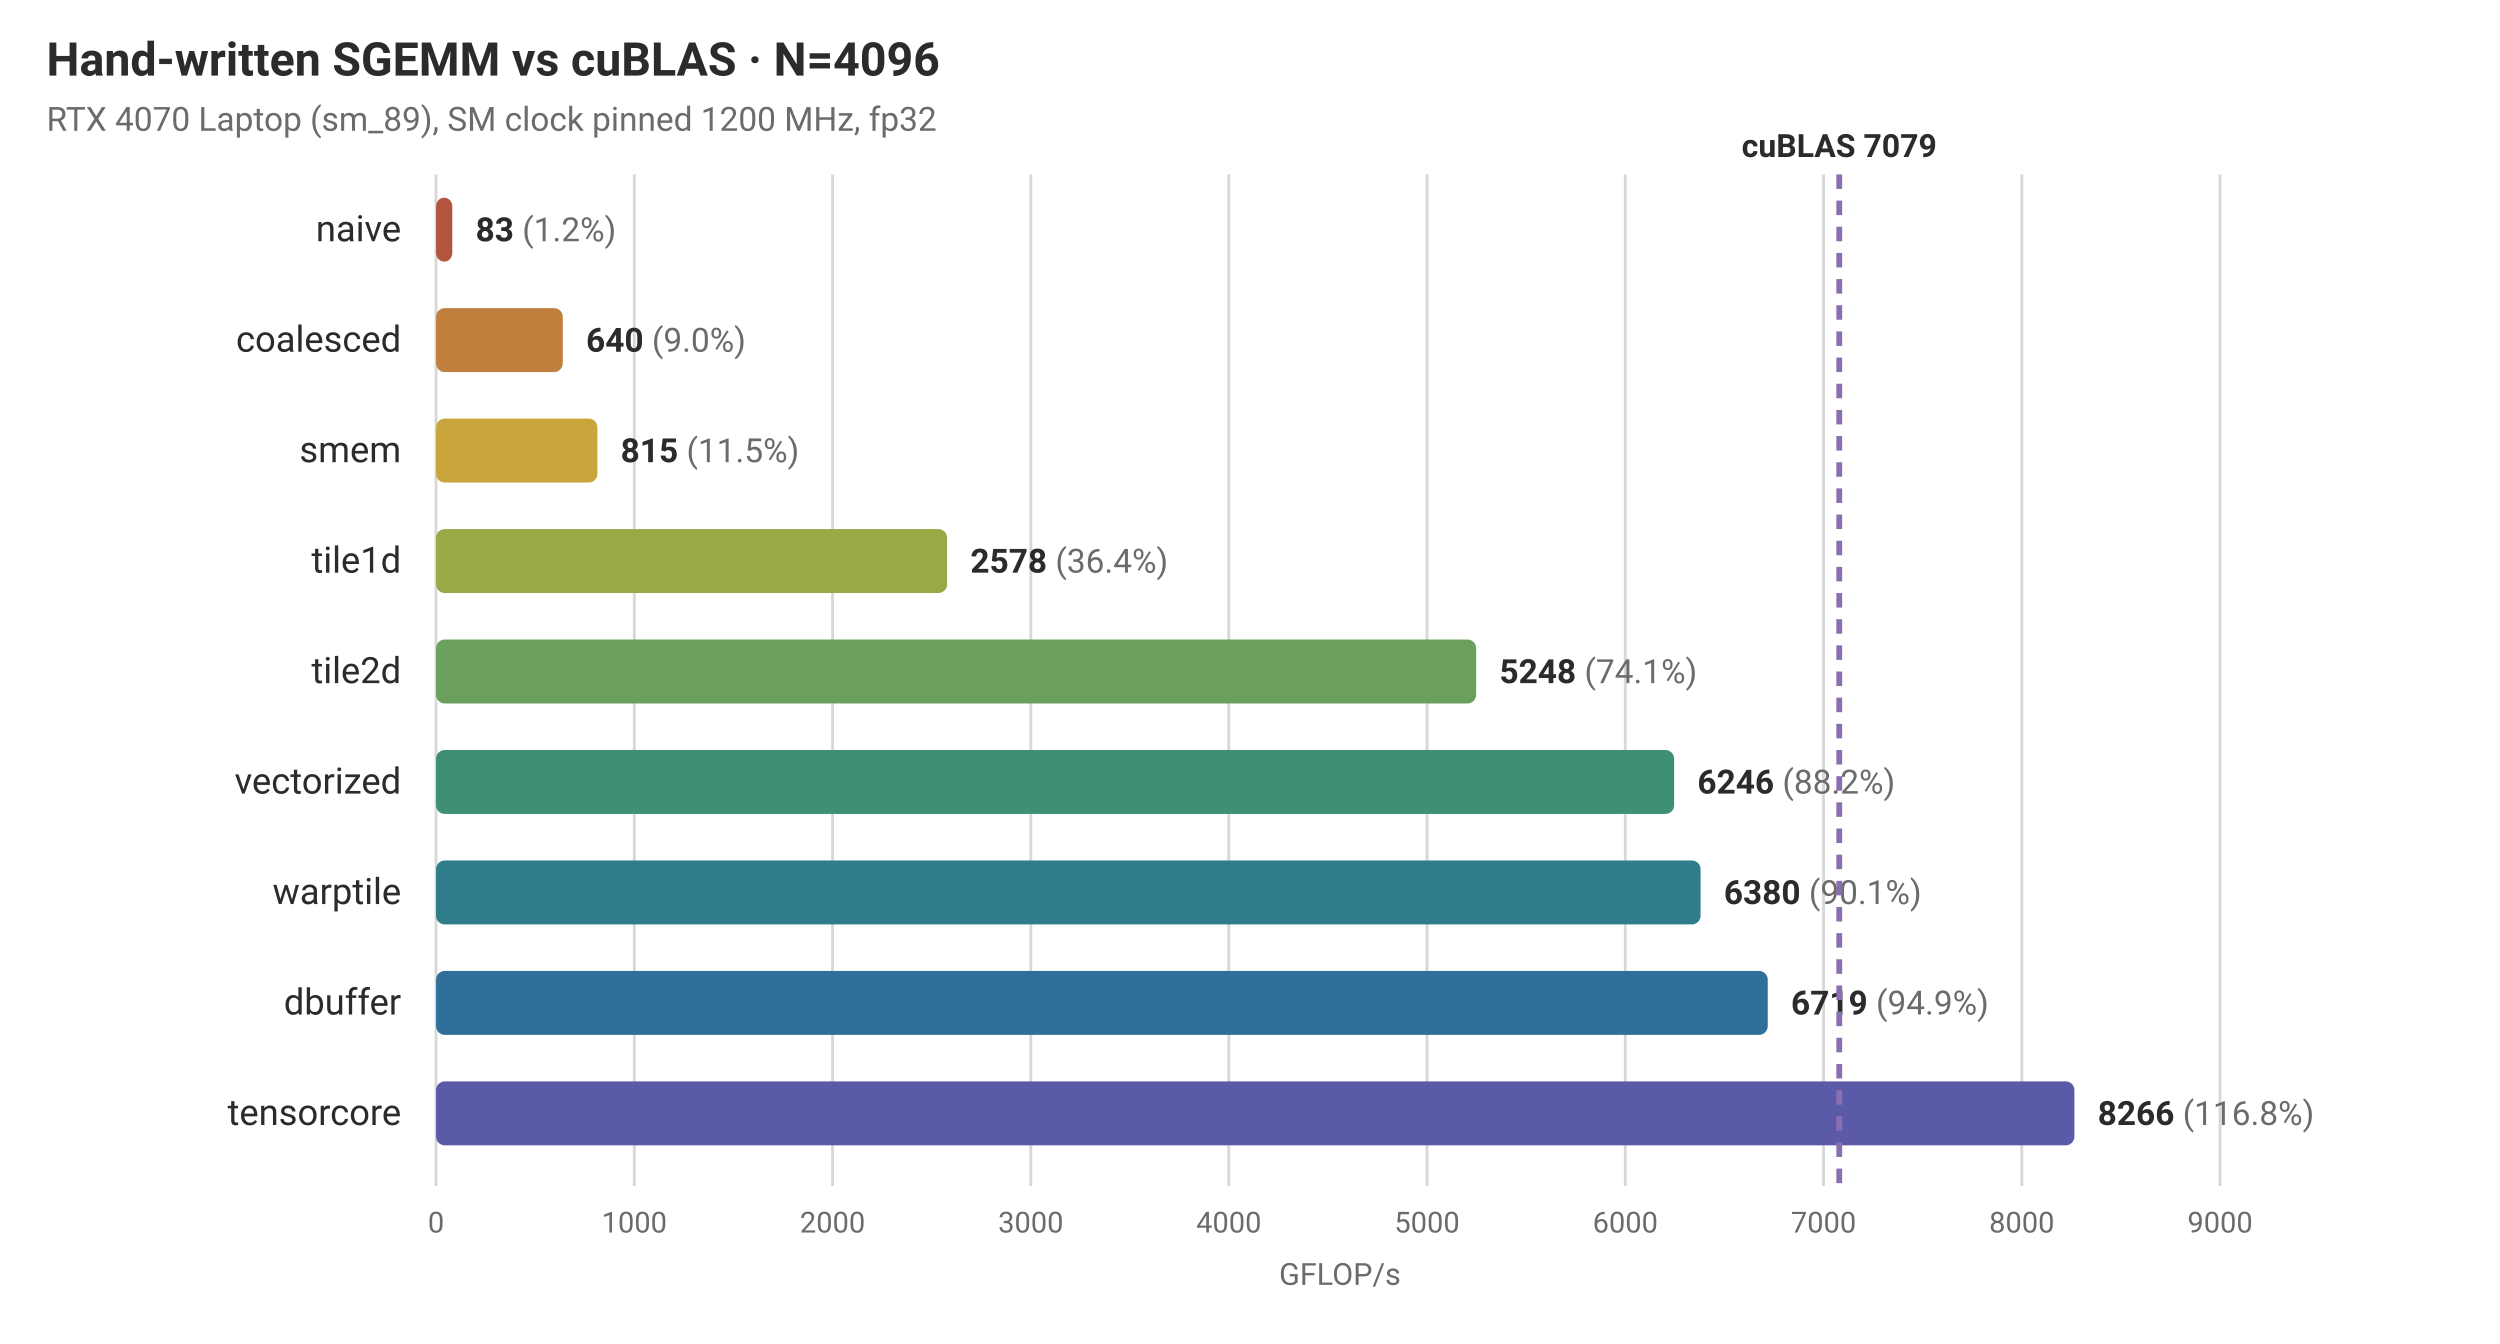
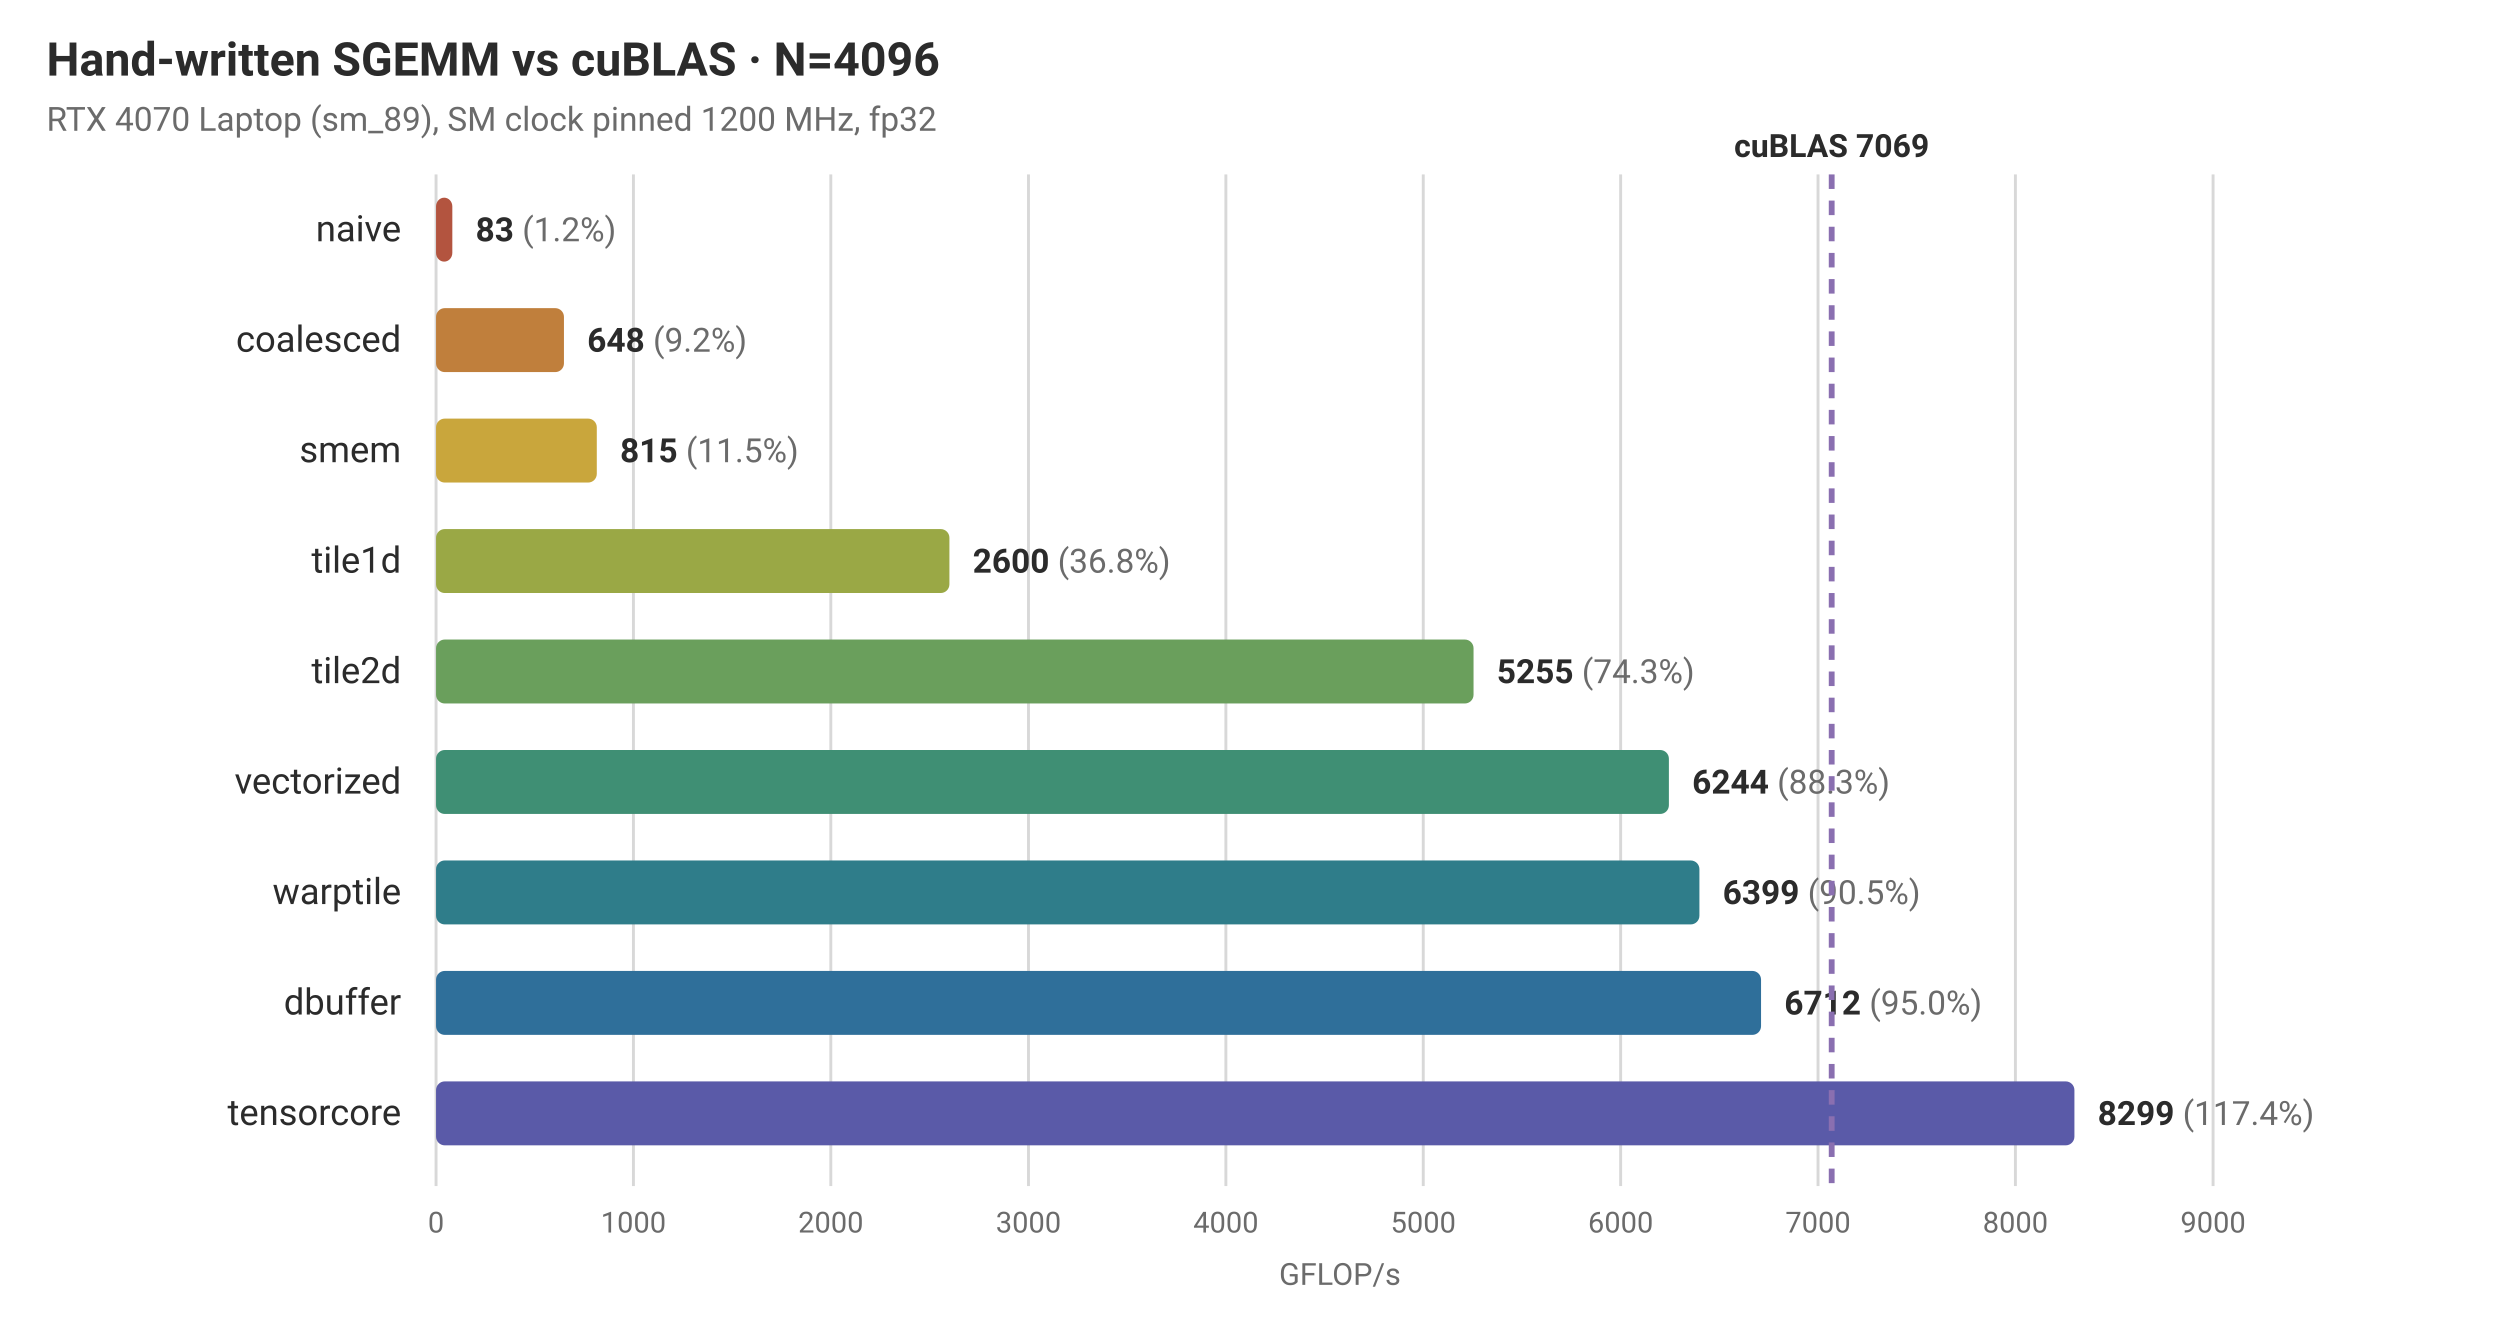
<svg xmlns="http://www.w3.org/2000/svg" viewBox="0 0 860 462" font-family="ui-sans-serif,system-ui,-apple-system,Segoe UI,Roboto,sans-serif">
  <style>text{fill:#2b2b2b}.m{fill:#6b6b6b}@media(prefers-color-scheme:dark){text{fill:#e8e8e8}.m{fill:#a8a8a8}.grid{stroke:#3a3a3a}}</style>
  <text x="16" y="26" font-size="16" font-weight="600">Hand-written SGEMM vs cuBLAS · N=4096</text>
  <text x="16" y="45" font-size="11.5" class="m">RTX 4070 Laptop (sm_89), SM clock pinned 1200 MHz, fp32</text>
  <line class="grid" x1="150.0" y1="60" x2="150.0" y2="408" stroke="#d8d8d8" stroke-width="1" />
  <text x="150.0" y="424" font-size="10" text-anchor="middle" class="m">0</text>
-   <line class="grid" x1="218.2" y1="60" x2="218.2" y2="408" stroke="#d8d8d8" stroke-width="1" />
-   <text x="218.2" y="424" font-size="10" text-anchor="middle" class="m">1000</text>
-   <line class="grid" x1="286.4" y1="60" x2="286.4" y2="408" stroke="#d8d8d8" stroke-width="1" />
-   <text x="286.4" y="424" font-size="10" text-anchor="middle" class="m">2000</text>
-   <line class="grid" x1="354.6" y1="60" x2="354.6" y2="408" stroke="#d8d8d8" stroke-width="1" />
-   <text x="354.6" y="424" font-size="10" text-anchor="middle" class="m">3000</text>
-   <line class="grid" x1="422.7" y1="60" x2="422.7" y2="408" stroke="#d8d8d8" stroke-width="1" />
-   <text x="422.7" y="424" font-size="10" text-anchor="middle" class="m">4000</text>
-   <line class="grid" x1="490.9" y1="60" x2="490.9" y2="408" stroke="#d8d8d8" stroke-width="1" />
-   <text x="490.9" y="424" font-size="10" text-anchor="middle" class="m">5000</text>
-   <line class="grid" x1="559.1" y1="60" x2="559.1" y2="408" stroke="#d8d8d8" stroke-width="1" />
-   <text x="559.1" y="424" font-size="10" text-anchor="middle" class="m">6000</text>
-   <line class="grid" x1="627.3" y1="60" x2="627.3" y2="408" stroke="#d8d8d8" stroke-width="1" />
-   <text x="627.3" y="424" font-size="10" text-anchor="middle" class="m">7000</text>
-   <line class="grid" x1="695.5" y1="60" x2="695.5" y2="408" stroke="#d8d8d8" stroke-width="1" />
-   <text x="695.5" y="424" font-size="10" text-anchor="middle" class="m">8000</text>
-   <line class="grid" x1="763.7" y1="60" x2="763.7" y2="408" stroke="#d8d8d8" stroke-width="1" />
-   <text x="763.7" y="424" font-size="10" text-anchor="middle" class="m">9000</text>
+   <line class="grid" x1="217.9" y1="60" x2="217.9" y2="408" stroke="#d8d8d8" stroke-width="1" />
+   <text x="217.9" y="424" font-size="10" text-anchor="middle" class="m">1000</text>
+   <line class="grid" x1="285.8" y1="60" x2="285.8" y2="408" stroke="#d8d8d8" stroke-width="1" />
+   <text x="285.8" y="424" font-size="10" text-anchor="middle" class="m">2000</text>
+   <line class="grid" x1="353.8" y1="60" x2="353.8" y2="408" stroke="#d8d8d8" stroke-width="1" />
+   <text x="353.8" y="424" font-size="10" text-anchor="middle" class="m">3000</text>
+   <line class="grid" x1="421.7" y1="60" x2="421.7" y2="408" stroke="#d8d8d8" stroke-width="1" />
+   <text x="421.7" y="424" font-size="10" text-anchor="middle" class="m">4000</text>
+   <line class="grid" x1="489.6" y1="60" x2="489.6" y2="408" stroke="#d8d8d8" stroke-width="1" />
+   <text x="489.6" y="424" font-size="10" text-anchor="middle" class="m">5000</text>
+   <line class="grid" x1="557.5" y1="60" x2="557.5" y2="408" stroke="#d8d8d8" stroke-width="1" />
+   <text x="557.5" y="424" font-size="10" text-anchor="middle" class="m">6000</text>
+   <line class="grid" x1="625.4" y1="60" x2="625.4" y2="408" stroke="#d8d8d8" stroke-width="1" />
+   <text x="625.4" y="424" font-size="10" text-anchor="middle" class="m">7000</text>
+   <line class="grid" x1="693.3" y1="60" x2="693.3" y2="408" stroke="#d8d8d8" stroke-width="1" />
+   <text x="693.3" y="424" font-size="10" text-anchor="middle" class="m">8000</text>
+   <line class="grid" x1="761.3" y1="60" x2="761.3" y2="408" stroke="#d8d8d8" stroke-width="1" />
+   <text x="761.3" y="424" font-size="10" text-anchor="middle" class="m">9000</text>
  <text x="138" y="83.0" font-size="12.5" text-anchor="end">naive</text>
  <rect x="150" y="68.0" width="5.6" height="22" rx="3" fill="#b3543f" />
  <text x="163.6" y="83.0" font-size="11.5" font-weight="600">83  <tspan class="m" font-weight="400">(1.2%)</tspan>
  </text>
  <text x="138" y="121.0" font-size="12.5" text-anchor="end">coalesced</text>
-   <rect x="150" y="106.0" width="43.6" height="22" rx="3" fill="#c07f3c" />
-   <text x="201.6" y="121.0" font-size="11.5" font-weight="600">640  <tspan class="m" font-weight="400">(9.0%)</tspan>
+   <rect x="150" y="106.0" width="44.0" height="22" rx="3" fill="#c07f3c" />
+   <text x="202.0" y="121.0" font-size="11.5" font-weight="600">648  <tspan class="m" font-weight="400">(9.2%)</tspan>
  </text>
  <text x="138" y="159.0" font-size="12.5" text-anchor="end">smem</text>
-   <rect x="150" y="144.0" width="55.5" height="22" rx="3" fill="#c9a63c" />
-   <text x="213.5" y="159.0" font-size="11.5" font-weight="600">815  <tspan class="m" font-weight="400">(11.5%)</tspan>
+   <rect x="150" y="144.0" width="55.3" height="22" rx="3" fill="#c9a63c" />
+   <text x="213.3" y="159.0" font-size="11.5" font-weight="600">815  <tspan class="m" font-weight="400">(11.5%)</tspan>
  </text>
  <text x="138" y="197.0" font-size="12.5" text-anchor="end">tile1d</text>
-   <rect x="150" y="182.0" width="175.8" height="22" rx="3" fill="#9aa845" />
-   <text x="333.8" y="197.0" font-size="11.5" font-weight="600">2578  <tspan class="m" font-weight="400">(36.4%)</tspan>
+   <rect x="150" y="182.0" width="176.6" height="22" rx="3" fill="#9aa845" />
+   <text x="334.6" y="197.0" font-size="11.5" font-weight="600">2600  <tspan class="m" font-weight="400">(36.8%)</tspan>
  </text>
  <text x="138" y="235.0" font-size="12.5" text-anchor="end">tile2d</text>
-   <rect x="150" y="220.0" width="357.8" height="22" rx="3" fill="#6a9f5c" />
-   <text x="515.8" y="235.0" font-size="11.5" font-weight="600">5248  <tspan class="m" font-weight="400">(74.1%)</tspan>
+   <rect x="150" y="220.0" width="356.9" height="22" rx="3" fill="#6a9f5c" />
+   <text x="514.9" y="235.0" font-size="11.5" font-weight="600">5255  <tspan class="m" font-weight="400">(74.3%)</tspan>
  </text>
  <text x="138" y="273.0" font-size="12.5" text-anchor="end">vectorized</text>
-   <rect x="150" y="258.0" width="425.9" height="22" rx="3" fill="#3f8f74" />
-   <text x="583.9" y="273.0" font-size="11.5" font-weight="600">6246  <tspan class="m" font-weight="400">(88.2%)</tspan>
+   <rect x="150" y="258.0" width="424.1" height="22" rx="3" fill="#3f8f74" />
+   <text x="582.1" y="273.0" font-size="11.5" font-weight="600">6244  <tspan class="m" font-weight="400">(88.3%)</tspan>
  </text>
  <text x="138" y="311.0" font-size="12.5" text-anchor="end">warptile</text>
-   <rect x="150" y="296.0" width="435.0" height="22" rx="3" fill="#2f7d8a" />
-   <text x="593.0" y="311.0" font-size="11.5" font-weight="600">6380  <tspan class="m" font-weight="400">(90.1%)</tspan>
+   <rect x="150" y="296.0" width="434.6" height="22" rx="3" fill="#2f7d8a" />
+   <text x="592.6" y="311.0" font-size="11.5" font-weight="600">6399  <tspan class="m" font-weight="400">(90.5%)</tspan>
  </text>
  <text x="138" y="349.0" font-size="12.5" text-anchor="end">dbuffer</text>
-   <rect x="150" y="334.0" width="458.1" height="22" rx="3" fill="#2f6f9a" />
-   <text x="616.1" y="349.0" font-size="11.5" font-weight="600">6719  <tspan class="m" font-weight="400">(94.9%)</tspan>
+   <rect x="150" y="334.0" width="455.8" height="22" rx="3" fill="#2f6f9a" />
+   <text x="613.8" y="349.0" font-size="11.5" font-weight="600">6712  <tspan class="m" font-weight="400">(95.0%)</tspan>
  </text>
  <text x="138" y="387.0" font-size="12.5" text-anchor="end">tensorcore</text>
  <rect x="150" y="372.0" width="563.6" height="22" rx="3" fill="#5a5aa8" />
-   <text x="721.6" y="387.0" font-size="11.5" font-weight="600">8266  <tspan class="m" font-weight="400">(116.8%)</tspan>
+   <text x="721.6" y="387.0" font-size="11.5" font-weight="600">8299  <tspan class="m" font-weight="400">(117.4%)</tspan>
  </text>
-   <line x1="632.7" y1="60" x2="632.7" y2="408" stroke="#8a6fb0" stroke-width="2" stroke-dasharray="5,4" />
-   <text x="632.7" y="54" font-size="11" font-weight="600" text-anchor="middle" fill="#8a6fb0">cuBLAS 7079</text>
+   <line x1="630.1" y1="60" x2="630.1" y2="408" stroke="#8a6fb0" stroke-width="2" stroke-dasharray="5,4" />
+   <text x="630.1" y="54" font-size="11" font-weight="600" text-anchor="middle" fill="#8a6fb0">cuBLAS 7069</text>
  <text x="440" y="442" font-size="10.5" class="m">GFLOP/s</text>
</svg>
